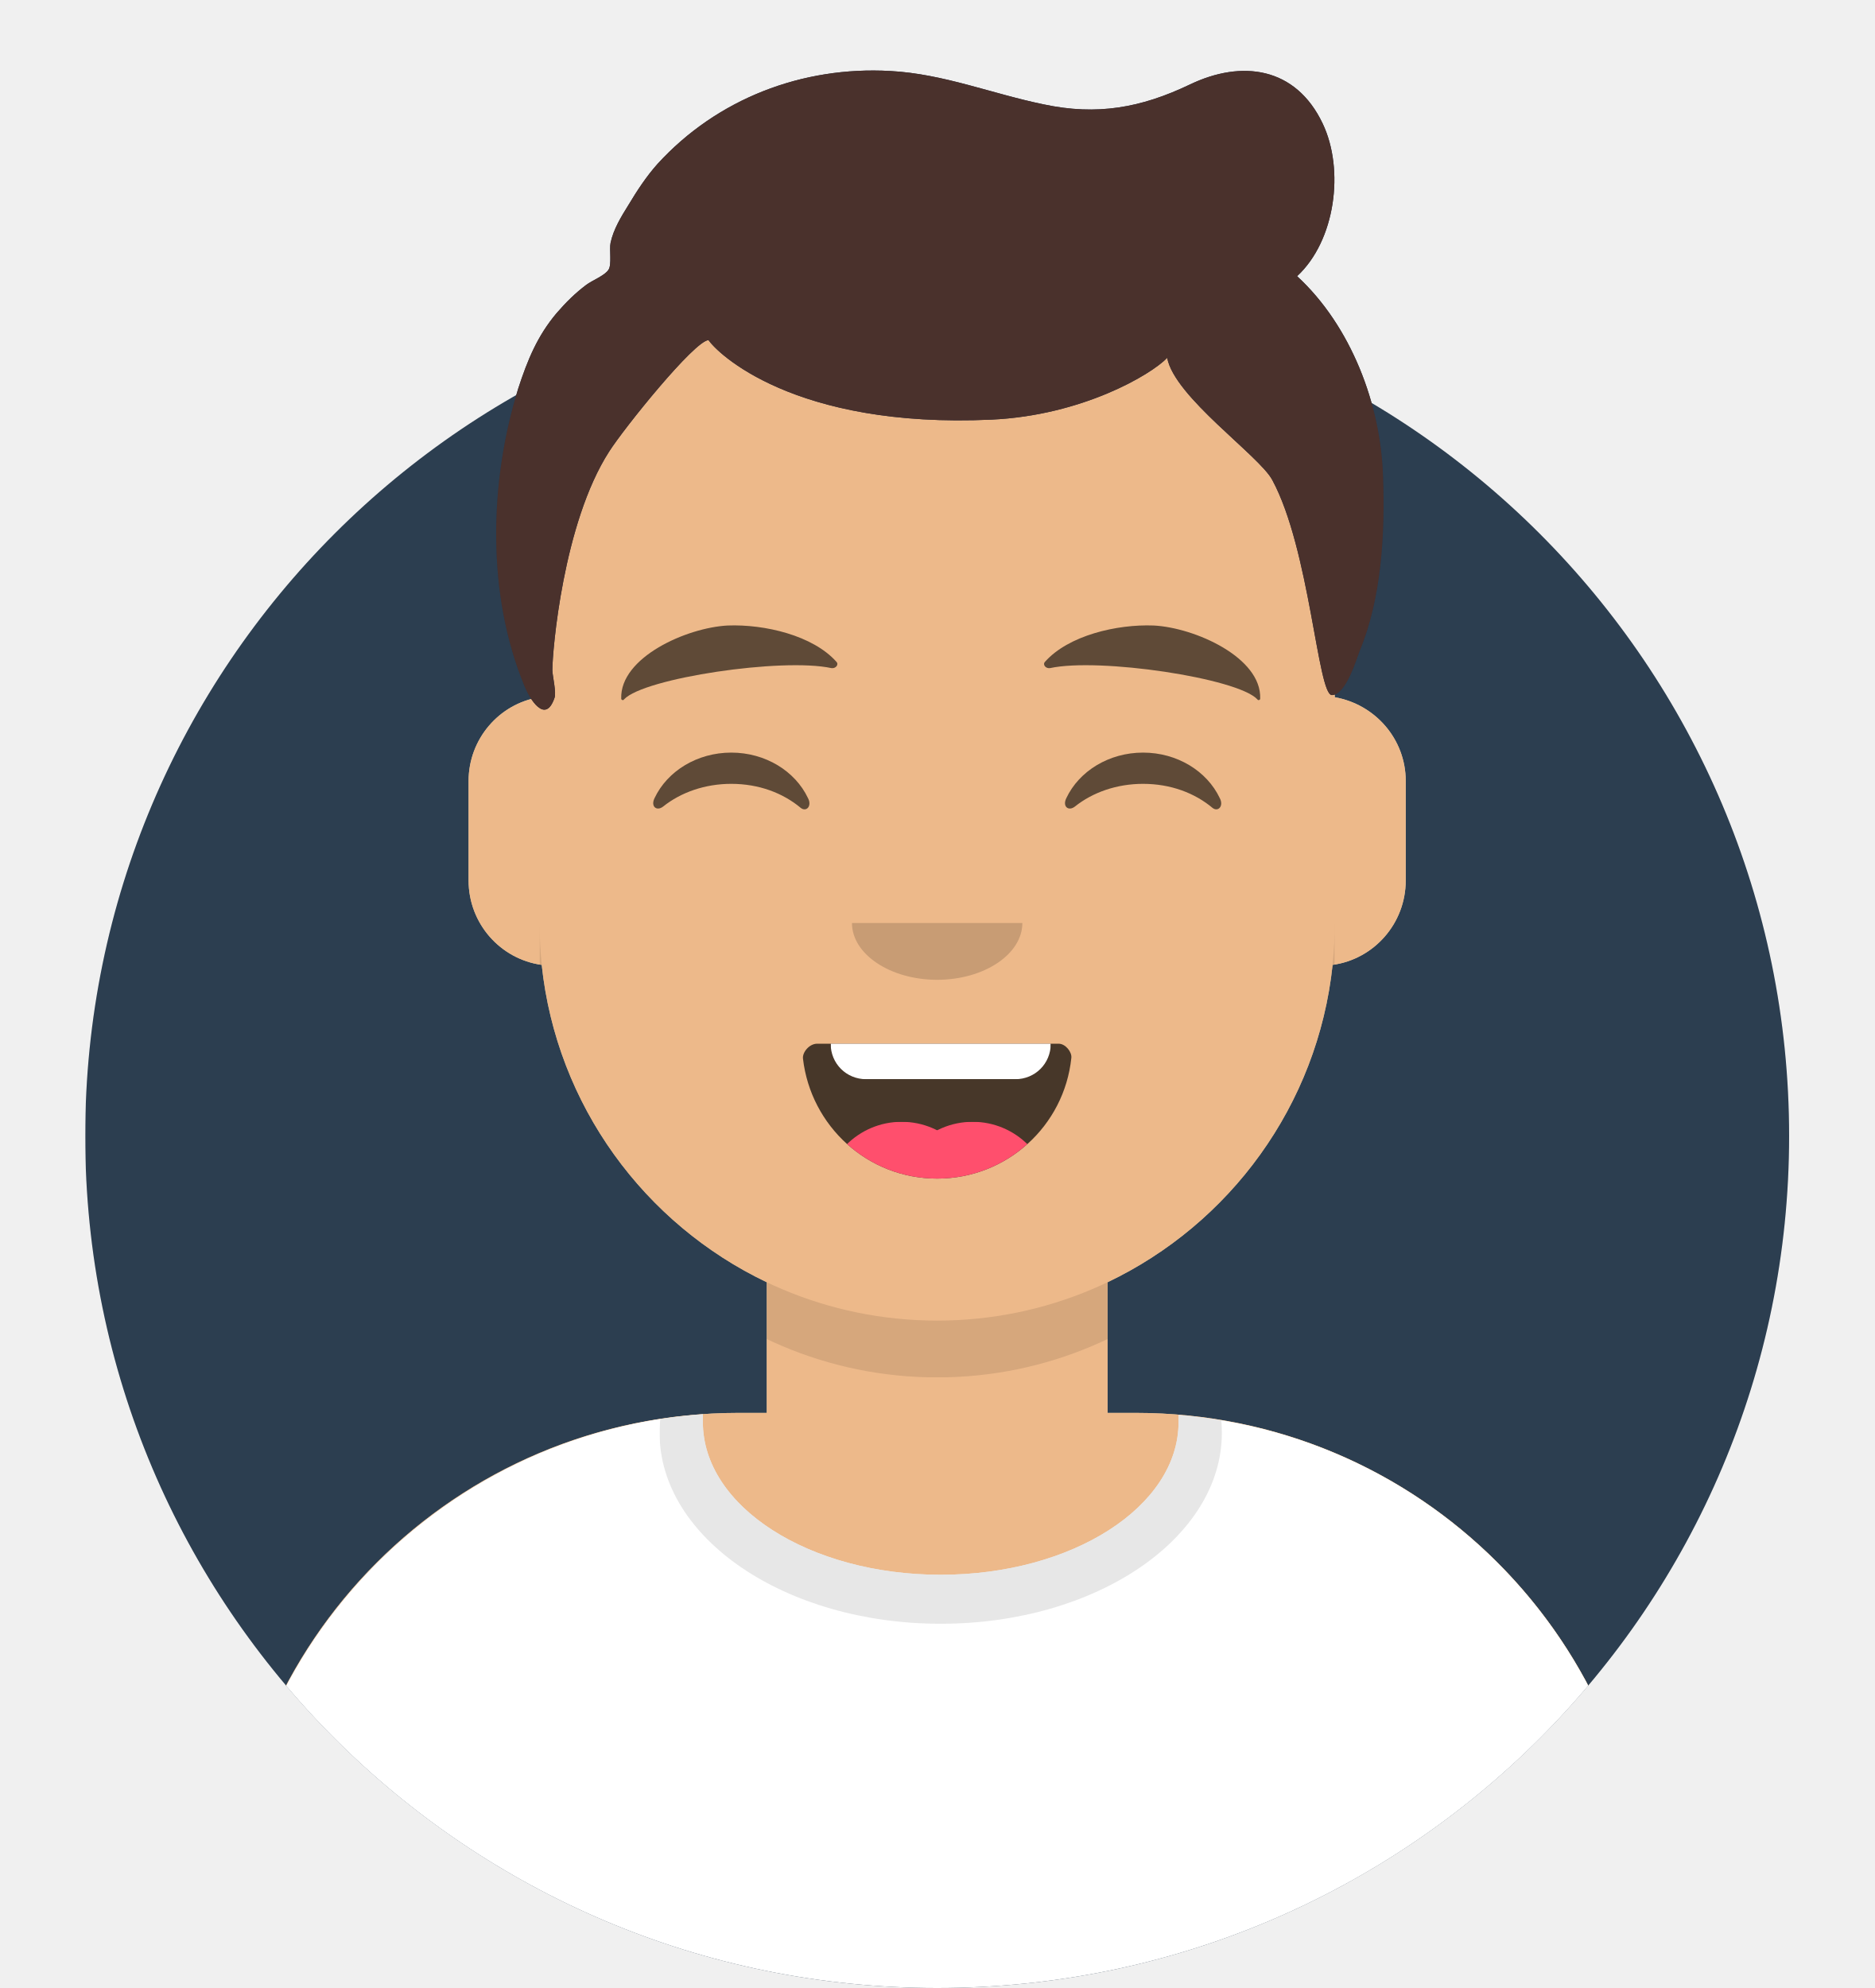
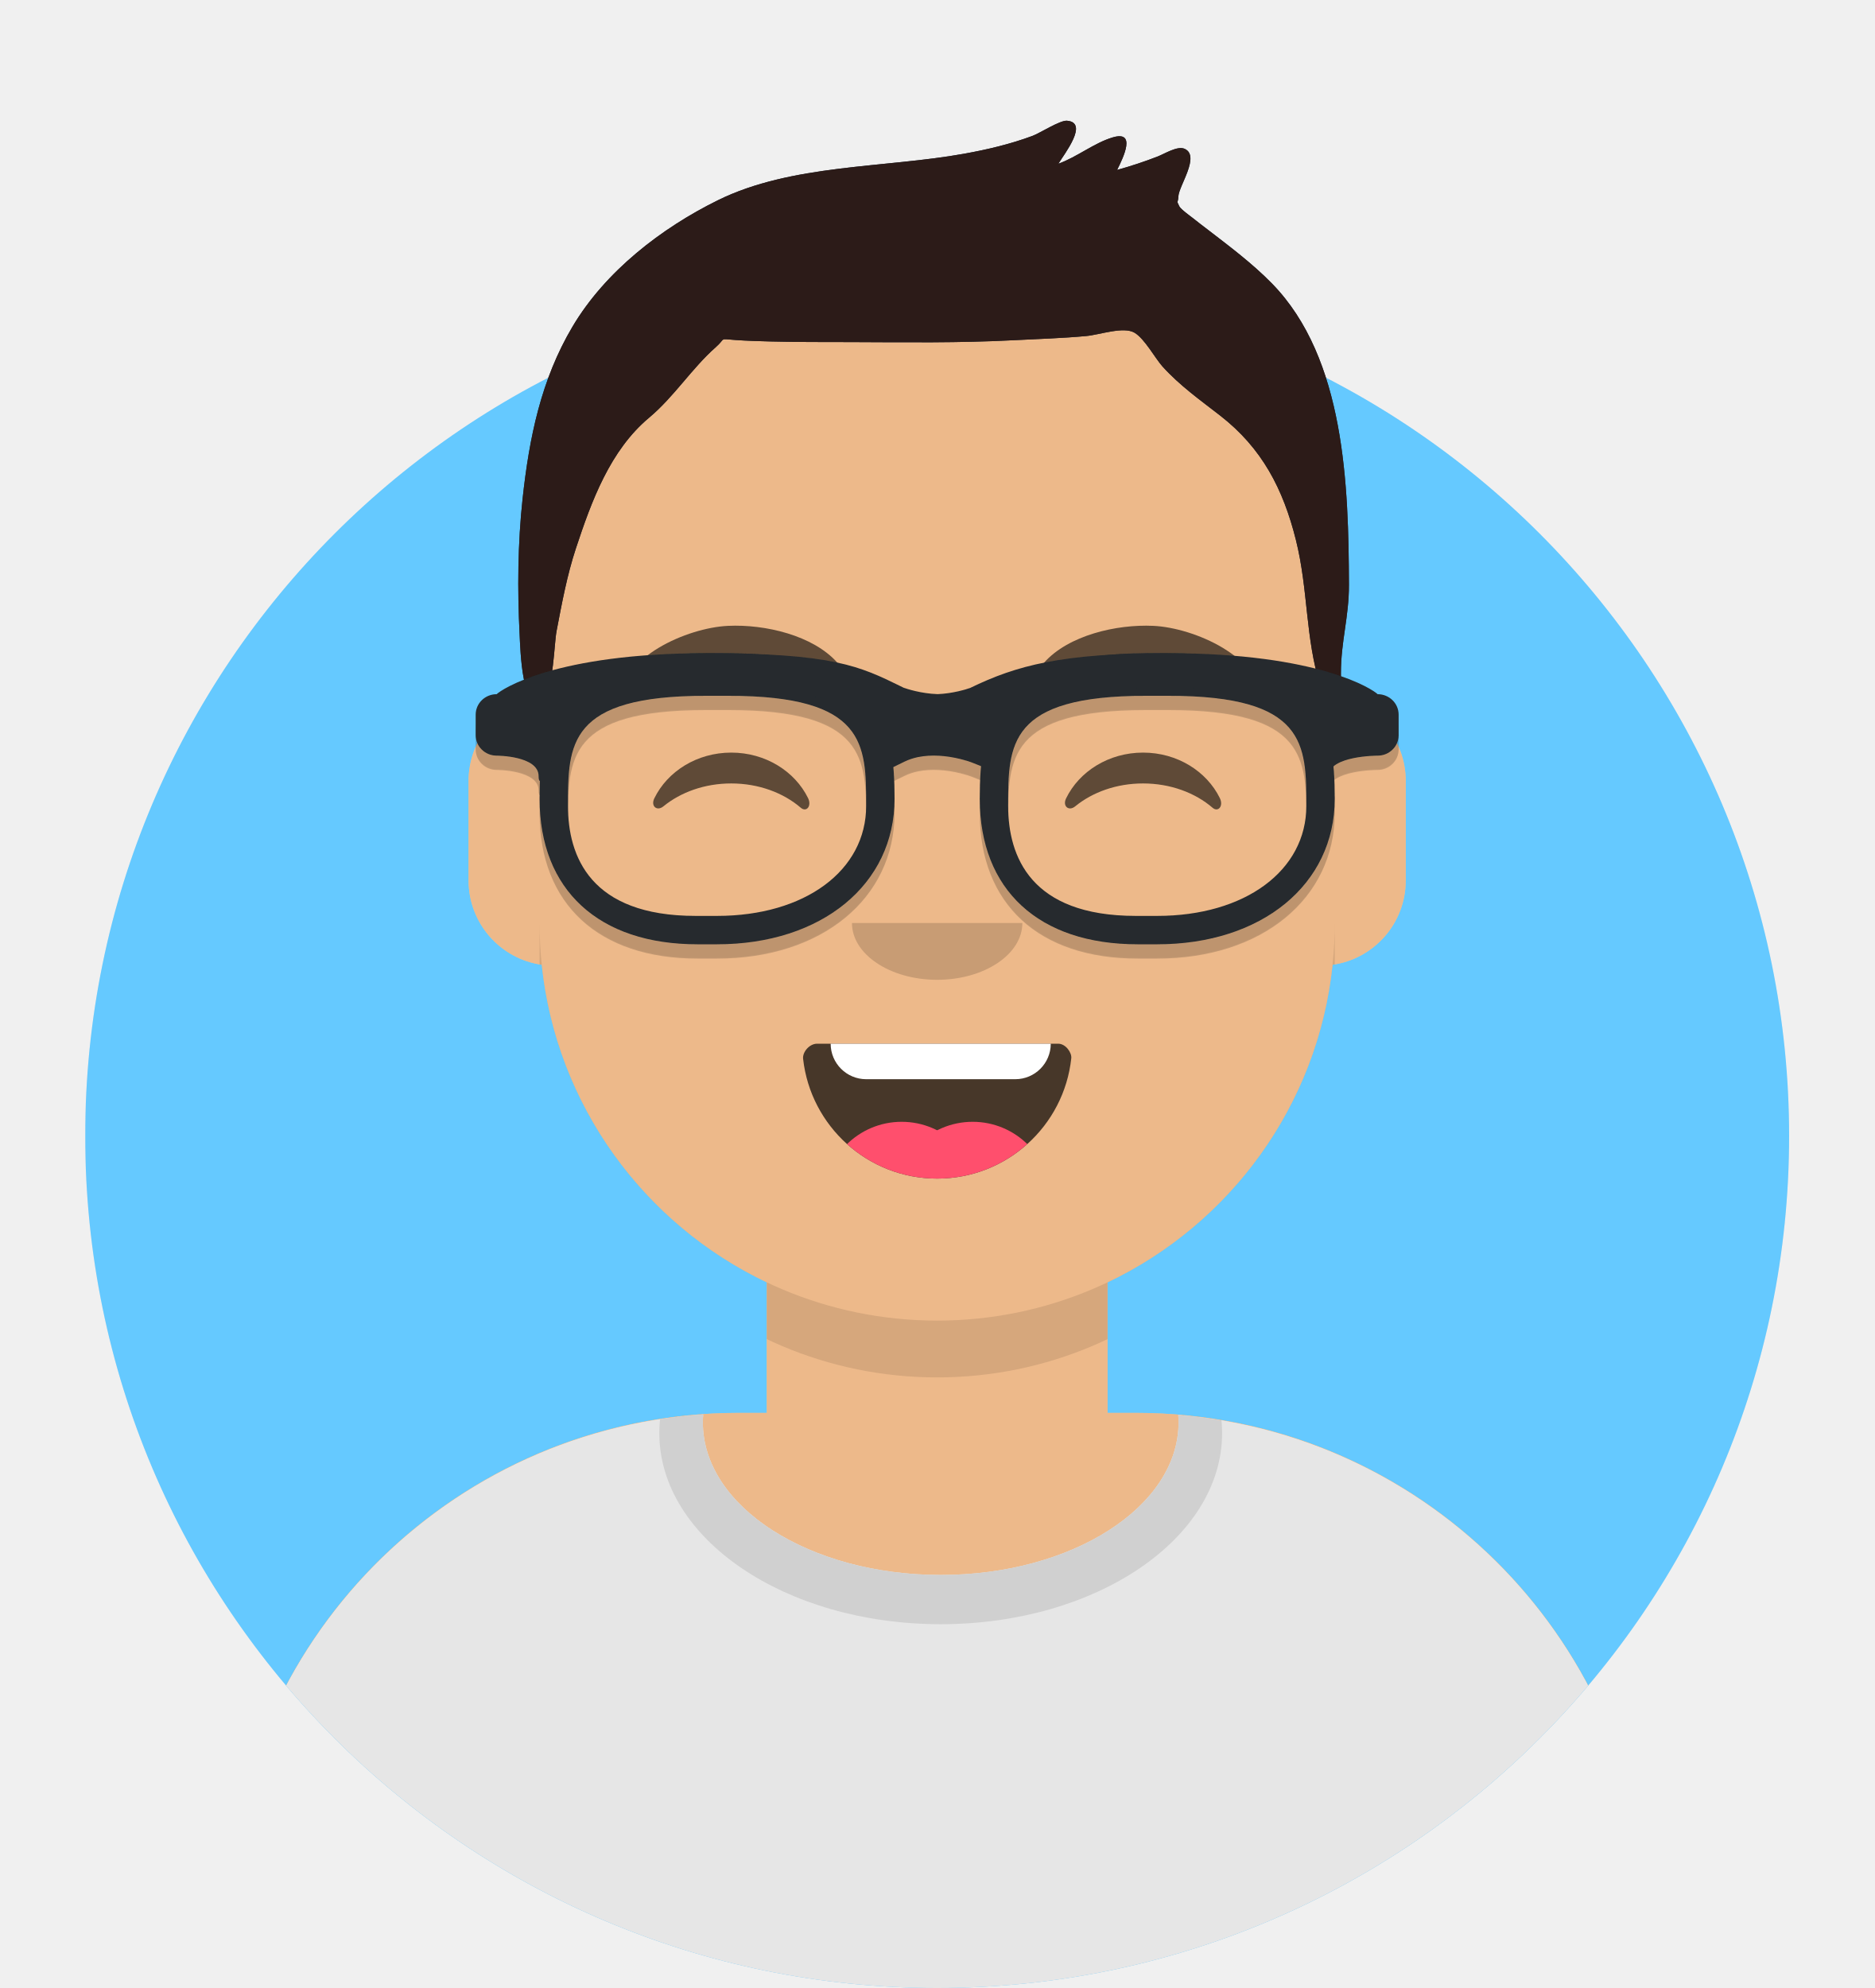
- <svg xmlns="http://www.w3.org/2000/svg" version="1.1" id="Layer_1" x="0px" y="0px" viewBox="0 0 264 280" style="enable-background:new 0 0 264 280;" xml:space="preserve">
-   <style type="text/css">
- 	.st0{fill-rule:evenodd;clip-rule:evenodd;fill:#E6E6E6;}
- 	.st1{filter:url(#Adobe_OpacityMaskFilter);}
- 	.st2{fill-rule:evenodd;clip-rule:evenodd;fill:#FFFFFF;}
- 	.st3{mask:url(#mask-2_1_);}
- 	.st4{fill-rule:evenodd;clip-rule:evenodd;fill:#2C3E50;}
- 	.st5{filter:url(#Adobe_OpacityMaskFilter_1_);}
- 	.st6{mask:url(#mask-4_1_);}
- 	.st7{fill-rule:evenodd;clip-rule:evenodd;fill:#D0C6AC;}
- 	.st8{filter:url(#Adobe_OpacityMaskFilter_2_);}
- 	.st9{mask:url(#mask-6_1_);}
- 	.st10{fill-rule:evenodd;clip-rule:evenodd;fill:#EDB98A;}
- 	.st11{filter:url(#Adobe_OpacityMaskFilter_3_);}
- 	.st12{mask:url(#mask-6_2_);fill-rule:evenodd;clip-rule:evenodd;fill-opacity:0.1;}
- 	.st13{filter:url(#Adobe_OpacityMaskFilter_4_);}
- 	.st14{mask:url(#react-mask-952_1_);}
- 	.st15{filter:url(#Adobe_OpacityMaskFilter_5_);}
- 	.st16{opacity:0.6;mask:url(#react-mask-952_2_);}
- 	.st17{fill-rule:evenodd;clip-rule:evenodd;fill-opacity:0.16;}
- 	.st18{fill-rule:evenodd;clip-rule:evenodd;fill-opacity:0.7;}
- 	.st19{filter:url(#Adobe_OpacityMaskFilter_6_);}
- 	.st20{mask:url(#react-mask-934_1_);fill-rule:evenodd;clip-rule:evenodd;fill:#FFFFFF;}
- 	.st21{filter:url(#Adobe_OpacityMaskFilter_7_);}
- 	.st22{mask:url(#react-mask-934_2_);}
- 	.st23{fill-rule:evenodd;clip-rule:evenodd;fill:#FF4F6D;}
- 	.st24{fill-rule:evenodd;clip-rule:evenodd;fill-opacity:0.6;}
- 	.st25{filter:url(#Adobe_OpacityMaskFilter_8_);}
- 	.st26{mask:url(#react-mask-925_1_);}
- 	.st27{fill-rule:evenodd;clip-rule:evenodd;fill:#28354B;}
- 	.st28{filter:url(#Adobe_OpacityMaskFilter_9_);}
- 	.st29{mask:url(#react-mask-924_1_);}
- 	.st30{fill-rule:evenodd;clip-rule:evenodd;fill:#4A312C;}
- </style>
-   <g>
-     <g transform="translate(-825, -1100)">
+ <svg xmlns="http://www.w3.org/2000/svg" xmlns:xlink="http://www.w3.org/1999/xlink" width="264px" height="280px" viewBox="0 0 264 280" version="1.1">
+   <defs>
+     <circle id="react-path-1" cx="120" cy="120" r="120" />
+     <path d="M12,160 C12,226.274 65.726,280 132,280 C198.274,280 252,226.274 252,160 L264,160 L264,-1.42108547e-14 L-3.19744231e-14,-1.42108547e-14 L-3.19744231e-14,160 L12,160 Z" id="react-path-2" />
+     <path d="M124,144.611 L124,163 L128,163 L128,163 C167.765,163 200,195.235 200,235 L200,244 L0,244 L0,235 C-4.86974701e-15,195.235 32.235,163 72,163 L72,163 L76,163 L76,144.611 C58.763,136.422 46.372,119.687 44.305,99.881 C38.48,99.058 34,94.052 34,88 L34,74 C34,68.054 38.325,63.118 44,62.166 L44,56 L44,56 C44,25.072 69.072,5.68137151e-15 100,0 L100,0 L100,0 C130.928,-5.68137151e-15 156,25.072 156,56 L156,62.166 C161.675,63.118 166,68.054 166,74 L166,88 C166,94.052 161.52,99.058 155.695,99.881 C153.628,119.687 141.237,136.422 124,144.611 Z" id="react-path-3" />
+   </defs>
+   <g id="Avataaar" stroke="none" stroke-width="1" fill="none" fill-rule="evenodd">
+     <g transform="translate(-825, -1100)" id="Avataaar/Circle">
      <g transform="translate(825, 1100)">
-         <g id="Circle" transform="translate(12, 40)">
-           <g id="Circle-Background">
-             <circle class="st0" cx="120" cy="120" r="120" />
-           </g>
-           <defs>
-             <filter id="Adobe_OpacityMaskFilter" filterUnits="userSpaceOnUse" x="0" y="0" width="240" height="240">
-               <feColorMatrix type="matrix" values="1 0 0 0 0  0 1 0 0 0  0 0 1 0 0  0 0 0 1 0" />
-             </filter>
-           </defs>
-           <mask maskUnits="userSpaceOnUse" x="0" y="0" width="240" height="240" id="mask-2_1_">
-             <g class="st1">
-               <circle id="path-1_1_" class="st2" cx="120" cy="120" r="120" />
-             </g>
+         <g id="Circle" stroke-width="1" fill-rule="evenodd" transform="translate(12, 40)">
+           <mask id="react-mask-4" fill="white">
+             <use xlink:href="#react-path-1" />
          </mask>
-           <g class="st3">
-             <rect class="st4" width="240" height="240" />
+           <use id="Circle-Background" fill="#E6E6E6" xlink:href="#react-path-1" />
+           <g id="Color/Palette/Blue-01" mask="url(#react-mask-4)" fill="#65C9FF">
+             <rect id="🖍Color" x="0" y="0" width="240" height="240" />
          </g>
        </g>
-         <g id="Mask">
- 			</g>
-         <defs>
-           <filter id="Adobe_OpacityMaskFilter_1_" filterUnits="userSpaceOnUse" x="-1" y="0" width="265" height="280">
-             <feColorMatrix type="matrix" values="1 0 0 0 0  0 1 0 0 0  0 0 1 0 0  0 0 0 1 0" />
-           </filter>
-         </defs>
-         <mask maskUnits="userSpaceOnUse" x="-1" y="0" width="265" height="280" id="mask-4_1_">
-           <g class="st5">
-             <path id="path-3_1_" class="st2" d="M12,160c0,66.3,53.7,120,120,120s120-53.7,120-120h12V0H0v160H12z" />
-           </g>
+         <mask id="react-mask-5" fill="white">
+           <use xlink:href="#react-path-2" />
        </mask>
-         <g id="Avataaar" class="st6">
+         <g id="Mask" />
+         <g id="Avataaar" stroke-width="1" fill-rule="evenodd" mask="url(#react-mask-5)">
          <g id="Body" transform="translate(32, 36)">
-             <g>
-               <path class="st7" d="M124,144.6V163h4l0,0c39.8,0,72,32.2,72,72v9H0v-9c0-39.8,32.2-72,72-72l0,0h4v-18.4        c-17.2-8.2-29.6-24.9-31.7-44.7C38.5,99.1,34,94.1,34,88V74c0-5.9,4.3-10.9,10-11.8V56l0,0c0-30.9,25.1-56,56-56l0,0l0,0        c30.9,0,56,25.1,56,56v6.2c5.7,1,10,5.9,10,11.8v14c0,6.1-4.5,11.1-10.3,11.9C153.6,119.7,141.2,136.4,124,144.6z" />
-             </g>
-             <defs>
-               <filter id="Adobe_OpacityMaskFilter_2_" filterUnits="userSpaceOnUse" x="-32" y="0" width="264" height="244">
-                 <feColorMatrix type="matrix" values="1 0 0 0 0  0 1 0 0 0  0 0 1 0 0  0 0 0 1 0" />
-               </filter>
-             </defs>
-             <mask maskUnits="userSpaceOnUse" x="-32" y="0" width="264" height="244" id="mask-6_1_">
-               <g class="st8">
-                 <path id="path-5_1_" class="st2" d="M124,144.6V163h4l0,0c39.8,0,72,32.2,72,72v9H0v-9c0-39.8,32.2-72,72-72l0,0h4v-18.4         c-17.2-8.2-29.6-24.9-31.7-44.7C38.5,99.1,34,94.1,34,88V74c0-5.9,4.3-10.9,10-11.8V56l0,0c0-30.9,25.1-56,56-56l0,0l0,0         c30.9,0,56,25.1,56,56v6.2c5.7,1,10,5.9,10,11.8v14c0,6.1-4.5,11.1-10.3,11.9C153.6,119.7,141.2,136.4,124,144.6z" />
-               </g>
+             <mask id="react-mask-6" fill="white">
+               <use xlink:href="#react-path-3" />
            </mask>
-             <g class="st9">
-               <g id="Color" transform="translate(-32, 0)">
-                 <rect class="st10" width="264" height="244" />
+             <use fill="#D0C6AC" xlink:href="#react-path-3" />
+             <g id="Skin/👶🏽-03-Brown" mask="url(#react-mask-6)" fill="#EDB98A">
+               <g transform="translate(0, 0)" id="Color">
+                 <rect x="0" y="0" width="264" height="280" />
              </g>
            </g>
+             <path d="M156,79 L156,102 C156,132.928 130.928,158 100,158 C69.072,158 44,132.928 44,102 L44,79 L44,94 C44,124.928 69.072,150 100,150 C130.928,150 156,124.928 156,94 L156,79 Z" id="Neck-Shadow" fill-opacity="0.1" fill="#000000" mask="url(#react-mask-6)" />
+           </g>
+           <g id="Clothing/Shirt-Crew-Neck" transform="translate(0, 170)">
            <defs>
-               <filter id="Adobe_OpacityMaskFilter_3_" filterUnits="userSpaceOnUse" x="44" y="79" width="112" height="79">
-                 <feColorMatrix type="matrix" values="1 0 0 0 0  0 1 0 0 0  0 0 1 0 0  0 0 0 1 0" />
-               </filter>
+               <path d="M165.96,29.295 C202.936,32.325 232,63.294 232,101.052 L232,110 L32,110 L32,101.052 C32,62.953 61.592,31.765 99.045,29.22 C99.015,29.593 99,29.969 99,30.348 C99,42.211 113.998,51.828 132.5,51.828 C151.002,51.828 166,42.211 166,30.348 C166,29.995 165.987,29.644 165.96,29.295 Z" id="react-path-317" />
            </defs>
-             <mask maskUnits="userSpaceOnUse" x="44" y="79" width="112" height="79" id="mask-6_2_">
-               <g class="st11">
-                 <path id="path-5_2_" class="st2" d="M124,144.6V163h4l0,0c39.8,0,72,32.2,72,72v9H0v-9c0-39.8,32.2-72,72-72l0,0h4v-18.4         c-17.2-8.2-29.6-24.9-31.7-44.7C38.5,99.1,34,94.1,34,88V74c0-5.9,4.3-10.9,10-11.8V56l0,0c0-30.9,25.1-56,56-56l0,0l0,0         c30.9,0,56,25.1,56,56v6.2c5.7,1,10,5.9,10,11.8v14c0,6.1-4.5,11.1-10.3,11.9C153.6,119.7,141.2,136.4,124,144.6z" />
-               </g>
+             <mask id="react-mask-318" fill="white">
+               <use xlink:href="#react-path-317" />
            </mask>
-             <path id="Neck-Shadow" class="st12" d="M156,79v23c0,30.9-25.1,56-56,56s-56-25.1-56-56V79v15c0,30.9,25.1,56,56,56       s56-25.1,56-56V79z" />
-           </g>
-           <g transform="translate(0, 170)">
-             <g id="Clothes">
-               <path class="st0" d="M166,29.3c37,3,66,34,66,71.8v8.9H32v-8.9C32,63,61.6,31.8,99,29.2c0,0.4,0,0.7,0,1.1        c0,11.9,15,21.5,33.5,21.5S166,42.2,166,30.3C166,30,166,29.6,166,29.3z" />
+             <use id="Clothes" fill="#E6E6E6" fill-rule="evenodd" xlink:href="#react-path-317" />
+             <g id="Color/Palette/Gray-01" mask="url(#react-mask-318)" fill-rule="evenodd" fill="#E6E6E6">
+               <rect id="🖍Color" x="0" y="0" width="264" height="110" />
            </g>
-             <defs>
-               <filter id="Adobe_OpacityMaskFilter_4_" filterUnits="userSpaceOnUse" x="0" y="0" width="264" height="110">
-                 <feColorMatrix type="matrix" values="1 0 0 0 0  0 1 0 0 0  0 0 1 0 0  0 0 0 1 0" />
-               </filter>
-             </defs>
-             <mask maskUnits="userSpaceOnUse" x="0" y="0" width="264" height="110" id="react-mask-952_1_">
-               <g class="st13">
-                 <path id="react-path-951_1_" class="st2" d="M166,29.3c37,3,66,34,66,71.8v8.9H32v-8.9C32,63,61.6,31.8,99,29.2         c0,0.4,0,0.7,0,1.1c0,11.9,15,21.5,33.5,21.5S166,42.2,166,30.3C166,30,166,29.6,166,29.3z" />
-               </g>
-             </mask>
-             <g class="st14">
-               <rect class="st2" width="264" height="110" />
-             </g>
-             <defs>
-               <filter id="Adobe_OpacityMaskFilter_5_" filterUnits="userSpaceOnUse" x="92.9" y="4.9" width="79.3" height="53.8">
-                 <feColorMatrix type="matrix" values="1 0 0 0 0  0 1 0 0 0  0 0 1 0 0  0 0 0 1 0" />
-               </filter>
-             </defs>
-             <mask maskUnits="userSpaceOnUse" x="92.9" y="4.9" width="79.3" height="53.8" id="react-mask-952_2_">
-               <g class="st15">
-                 <path id="react-path-951_2_" class="st2" d="M166,29.3c37,3,66,34,66,71.8v8.9H32v-8.9C32,63,61.6,31.8,99,29.2         c0,0.4,0,0.7,0,1.1c0,11.9,15,21.5,33.5,21.5S166,42.2,166,30.3C166,30,166,29.6,166,29.3z" />
-               </g>
-             </mask>
-             <g id="Shadowy" class="st16">
-               <g transform="translate(92, 4)">
-                 <ellipse class="st17" cx="40.5" cy="27.8" rx="39.6" ry="26.9" />
+             <g id="Shadowy" opacity="0.6" stroke-width="1" fill-rule="evenodd" mask="url(#react-mask-318)" fill-opacity="0.16" fill="#000000">
+               <g transform="translate(92, 4)" id="Hola-👋🏼">
+                 <ellipse cx="40.5" cy="27.848" rx="39.635" ry="26.914" />
              </g>
            </g>
          </g>
-           <g id="Face" transform="translate(76, 82)">
-             <g transform="translate(2, 52)">
-               <g id="Mouth">
-                 <path class="st18" d="M35.1,15.1C36.2,24.6,44.2,32,54,32c9.8,0,17.9-7.4,18.9-17c0.1-0.8-0.8-2-1.8-2c-14.9,0-26.3,0-34,0         C36,13,35,14.2,35.1,15.1z" />
-               </g>
+           <g id="Face" transform="translate(76, 82)" fill="#000000">
+             <g id="Mouth/Smile" transform="translate(2, 52)">
              <defs>
-                 <filter id="Adobe_OpacityMaskFilter_6_" filterUnits="userSpaceOnUse" x="39" y="2" width="31" height="16">
-                   <feColorMatrix type="matrix" values="1 0 0 0 0  0 1 0 0 0  0 0 1 0 0  0 0 0 1 0" />
-                 </filter>
+                 <path d="M35.118,15.128 C36.176,24.62 44.226,32 54,32 C63.804,32 71.874,24.574 72.892,15.04 C72.974,14.273 72.117,13 71.043,13 C56.149,13 44.738,13 37.087,13 C36.007,13 35.012,14.178 35.118,15.128 Z" id="react-path-329" />
              </defs>
-               <mask maskUnits="userSpaceOnUse" x="39" y="2" width="31" height="16" id="react-mask-934_1_">
-                 <g class="st19">
-                   <path id="react-path-933_1_" class="st2" d="M35.1,15.1C36.2,24.6,44.2,32,54,32c9.8,0,17.9-7.4,18.9-17          c0.1-0.8-0.8-2-1.8-2c-14.9,0-26.3,0-34,0C36,13,35,14.2,35.1,15.1z" />
-                 </g>
+               <mask id="react-mask-330" fill="white">
+                 <use xlink:href="#react-path-329" />
              </mask>
-               <path id="Teeth" class="st20" d="M44,2h21c2.8,0,5,2.2,5,5v6c0,2.8-2.2,5-5,5H44c-2.8,0-5-2.2-5-5V7C39,4.2,41.2,2,44,2z" />
-               <defs>
-                 <filter id="Adobe_OpacityMaskFilter_7_" filterUnits="userSpaceOnUse" x="38" y="24" width="32" height="22">
-                   <feColorMatrix type="matrix" values="1 0 0 0 0  0 1 0 0 0  0 0 1 0 0  0 0 0 1 0" />
-                 </filter>
-               </defs>
-               <mask maskUnits="userSpaceOnUse" x="38" y="24" width="32" height="22" id="react-mask-934_2_">
-                 <g class="st21">
-                   <path id="react-path-933_2_" class="st2" d="M35.1,15.1C36.2,24.6,44.2,32,54,32c9.8,0,17.9-7.4,18.9-17          c0.1-0.8-0.8-2-1.8-2c-14.9,0-26.3,0-34,0C36,13,35,14.2,35.1,15.1z" />
-                 </g>
-               </mask>
-               <g id="Tongue" class="st22">
+               <use id="Mouth" fill-opacity="0.7" fill="#000000" fill-rule="evenodd" xlink:href="#react-path-329" />
+               <rect id="Teeth" fill="#FFFFFF" fill-rule="evenodd" mask="url(#react-mask-330)" x="39" y="2" width="31" height="16" rx="5" />
+               <g id="Tongue" stroke-width="1" fill-rule="evenodd" mask="url(#react-mask-330)" fill="#FF4F6D">
                <g transform="translate(38, 24)">
-                   <circle class="st23" cx="11" cy="11" r="11" />
-                   <circle class="st23" cx="21" cy="11" r="11" />
+                   <circle cx="11" cy="11" r="11" />
+                   <circle cx="21" cy="11" r="11" />
                </g>
              </g>
            </g>
-             <g transform="translate(28, 40)">
-               <path id="Nose" class="st17" d="M16,8c0,4.4,5.4,8,12,8l0,0c6.6,0,12-3.6,12-8" />
+             <g id="Nose/Default" transform="translate(28, 40)" fill-opacity="0.16">
+               <path d="M16,8 C16,12.418 21.373,16 28,16 L28,16 C34.627,16 40,12.418 40,8" id="Nose" />
            </g>
-             <g transform="translate(0, 8)">
-               <path id="Squint" class="st24" d="M16.2,22.4C18,18.6,22.2,16,27,16c4.8,0,9,2.6,10.8,6.4c0.6,1.1-0.2,2-1,1.4        c-2.5-2.1-5.9-3.4-9.8-3.4c-3.7,0-7.1,1.2-9.6,3.2C16.5,24.3,15.6,23.6,16.2,22.4z" />
-               <path class="st24" d="M74.2,22.4C76,18.6,80.2,16,85,16c4.8,0,9,2.6,10.8,6.4c0.6,1.1-0.2,2-1,1.4c-2.5-2.1-5.9-3.4-9.8-3.4        c-3.7,0-7.1,1.2-9.6,3.2C74.5,24.3,73.6,23.6,74.2,22.4z" />
+             <g id="Eyes/Happy-😁" transform="translate(0, 8)" fill-opacity="0.6">
+               <path d="M16.16,22.447 C18.007,18.649 22.164,16 26.998,16 C31.814,16 35.959,18.63 37.815,22.407 C38.367,23.529 37.582,24.447 36.791,23.767 C34.34,21.66 30.859,20.344 26.998,20.344 C23.257,20.344 19.874,21.579 17.438,23.572 C16.547,24.3 15.62,23.558 16.16,22.447 Z" id="Squint" />
+               <path d="M74.16,22.447 C76.007,18.649 80.164,16 84.998,16 C89.814,16 93.959,18.63 95.815,22.407 C96.367,23.529 95.582,24.447 94.791,23.767 C92.34,21.66 88.859,20.344 84.998,20.344 C81.257,20.344 77.874,21.579 75.438,23.572 C74.547,24.3 73.62,23.558 74.16,22.447 Z" id="Squint" />
            </g>
-             <g>
-               <path id="Eyebrow" class="st24" d="M26.5,6.1c-5.8,0.3-15.2,4.5-15,10.3c0,0.2,0.3,0.3,0.4,0.1c2.8-3,22.3-5.9,29.2-4.4        c0.6,0.1,1.1-0.5,0.7-0.9C38.5,7.5,31.7,5.9,26.5,6.1" />
-               <path class="st24" d="M86.5,6.1c5.8,0.3,15.2,4.5,15,10.3c0,0.2-0.3,0.3-0.4,0.1c-2.8-3-22.3-5.9-29.2-4.4        c-0.6,0.1-1.1-0.5-0.7-0.9C74.5,7.5,81.3,5.9,86.5,6.1" />
+             <g id="Eyebrow/Natural/Default-Natural" fill-opacity="0.6">
+               <path d="M26.039,6.21 C20.278,6.983 11.293,12.005 12.044,17.818 C12.069,18.008 12.357,18.067 12.481,17.908 C14.967,14.72 34.193,10.037 41.194,11.015 C41.835,11.104 42.258,10.443 41.821,10.03 C38.077,6.495 31.2,5.512 26.039,6.21" id="Eyebrow" transform="translate(27, 12) rotate(5) translate(-27, -12) " />
+               <path d="M85.039,6.21 C79.278,6.983 70.293,12.005 71.044,17.818 C71.069,18.008 71.357,18.067 71.481,17.908 C73.967,14.72 93.193,10.037 100.194,11.015 C100.835,11.104 101.258,10.443 100.821,10.03 C97.077,6.495 90.2,5.512 85.039,6.21" id="Eyebrow" transform="translate(86, 12) scale(-1, 1) rotate(5) translate(-86, -12) " />
            </g>
          </g>
-           <g id="Top">
+           <g id="Top" stroke-width="1" fill-rule="evenodd">
            <defs>
-               <filter id="Adobe_OpacityMaskFilter_8_" filterUnits="userSpaceOnUse" x="-1" y="0" width="264" height="280">
-                 <feColorMatrix type="matrix" values="1 0 0 0 0  0 1 0 0 0  0 0 1 0 0  0 0 0 1 0" />
+               <rect id="react-path-481" x="0" y="0" width="264" height="280" />
+               <path d="M180.15,39.92 C177.39,37.1 174.186,34.707 171.069,32.307 C170.382,31.777 169.683,31.261 169.011,30.712 C168.858,30.587 167.292,29.466 167.105,29.053 C166.654,28.06 166.915,28.833 166.977,27.649 C167.056,26.151 170.111,21.919 167.831,20.949 C166.828,20.522 165.04,21.658 164.078,22.033 C162.196,22.767 160.292,23.393 158.347,23.933 C159.279,22.076 161.055,18.359 157.716,19.354 C155.114,20.129 152.69,22.122 150.076,23.059 C150.941,21.642 154.4,17.248 151.274,17.002 C150.302,16.926 147.471,18.75 146.424,19.14 C143.287,20.305 140.083,21.059 136.79,21.653 C125.592,23.671 112.497,23.095 102.137,28.193 C94.149,32.124 86.263,38.222 81.648,45.988 C77.201,53.473 75.538,61.664 74.607,70.241 C73.924,76.536 73.868,83.043 74.188,89.36 C74.292,91.43 74.525,100.971 77.532,98.081 C79.03,96.642 79.019,90.828 79.396,88.86 C80.147,84.945 80.87,81.013 82.122,77.223 C84.328,70.544 86.931,63.43 92.427,58.83 C95.954,55.878 98.431,51.889 101.806,48.911 C103.322,47.574 102.165,47.713 104.603,47.889 C106.241,48.006 107.885,48.051 109.526,48.094 C113.322,48.193 117.124,48.168 120.921,48.181 C128.568,48.209 136.179,48.317 143.819,47.916 C147.214,47.739 150.618,47.642 154.004,47.328 C155.895,47.153 159.251,45.941 160.808,46.867 C162.233,47.714 163.713,50.482 164.736,51.615 C167.154,54.294 170.036,56.339 172.862,58.535 C178.757,63.115 181.732,68.867 183.523,76.023 C185.306,83.153 184.806,89.768 187.013,96.785 C187.402,98.018 188.429,100.145 189.695,98.239 C189.93,97.885 189.87,95.939 189.87,94.819 C189.87,90.3 191.014,86.908 191,82.359 C190.944,68.527 190.496,50.491 180.15,39.92 Z" id="react-path-480" />
+               <filter x="-0.8%" y="-2.0%" width="101.5%" height="108.0%" filterUnits="objectBoundingBox" id="react-filter-477">
+                 <feOffset dx="0" dy="2" in="SourceAlpha" result="shadowOffsetOuter1" />
+                 <feColorMatrix values="0 0 0 0 0   0 0 0 0 0   0 0 0 0 0  0 0 0 0.16 0" type="matrix" in="shadowOffsetOuter1" result="shadowMatrixOuter1" />
+                 <feMerge>
+                   <feMergeNode in="shadowMatrixOuter1" />
+                   <feMergeNode in="SourceGraphic" />
+                 </feMerge>
              </filter>
            </defs>
-             <mask maskUnits="userSpaceOnUse" x="-1" y="0" width="264" height="280" id="react-mask-925_1_">
-               <g class="st25">
-                 <rect id="react-path-927_1_" class="st2" width="264" height="280" />
-               </g>
+             <mask id="react-mask-479" fill="white">
+               <use xlink:href="#react-path-481" />
            </mask>
-             <g class="st26">
+             <g id="Mask" />
+             <g id="Top/Short-Hair/Short-Flat" mask="url(#react-mask-479)">
              <g transform="translate(-1, 0)">
-                 <g id="Short-Hair">
-                   <path class="st27" d="M183.7,38.9c5.4-5,6.7-15,3.6-21.5c-3.8-8-11.4-9-18.7-5.5c-6.9,3.3-13.1,4.4-20.6,2.8          c-7.3-1.5-14.1-4.3-21.6-4.7C114,9.3,102,13.9,93.6,23.1c-1.6,1.8-2.9,3.8-4.1,5.8c-1,1.6-2.1,3.4-2.5,5.3          c-0.2,0.9,0.2,3.1-0.3,3.8c-0.5,0.8-2.3,1.5-3.1,2.1c-1.6,1.2-2.9,2.5-4.2,4c-2.7,3.2-4.1,6.6-5.4,10.6          c-4.1,13.2-4.5,29,0.9,42c0.7,1.7,2.9,5.4,4.2,1.6c0.3-0.7-0.3-3.2-0.3-3.9c0-2.7,1.5-20.7,8-30.8c2.1-3.3,12-15.6,14-15.7          c1.1,1.7,11.9,12.5,39.9,11.2c12.7-0.6,22.4-6.3,24.7-8.7c1,5.5,13,13.8,14.8,17.2c5.3,9.8,6.4,30.3,8.4,30.3          s3.5-5.2,3.9-6.2c3.1-7.4,3.6-16.6,3.3-24.6C195.5,57,191.3,45.9,183.7,38.9z" />
+                 <mask id="react-mask-478" fill="white">
+                   <use xlink:href="#react-path-480" />
+                 </mask>
+                 <use id="Short-Hair" stroke="none" fill="#1F3140" fill-rule="evenodd" xlink:href="#react-path-480" />
+                 <g id="Skin/👶🏽-03-Brown" mask="url(#react-mask-478)" fill="#2C1B18">
+                   <g transform="translate(0, 0) " id="Color">
+                     <rect x="0" y="0" width="264" height="280" />
+                   </g>
                </g>
-                 <defs>
-                   <filter id="Adobe_OpacityMaskFilter_9_" filterUnits="userSpaceOnUse" x="0" y="0" width="264" height="280">
-                     <feColorMatrix type="matrix" values="1 0 0 0 0  0 1 0 0 0  0 0 1 0 0  0 0 0 1 0" />
-                   </filter>
-                 </defs>
-                 <mask maskUnits="userSpaceOnUse" x="0" y="0" width="264" height="280" id="react-mask-924_1_">
-                   <g class="st28">
-                     <path id="react-path-926_1_" class="st2" d="M183.7,38.9c5.4-5,6.7-15,3.6-21.5c-3.8-8-11.4-9-18.7-5.5           c-6.9,3.3-13.1,4.4-20.6,2.8c-7.3-1.5-14.1-4.3-21.6-4.7C114,9.3,102,13.9,93.6,23.1c-1.6,1.8-2.9,3.8-4.1,5.8           c-1,1.6-2.1,3.4-2.5,5.3c-0.2,0.9,0.2,3.1-0.3,3.8c-0.5,0.8-2.3,1.5-3.1,2.1c-1.6,1.2-2.9,2.5-4.2,4           c-2.7,3.2-4.1,6.6-5.4,10.6c-4.1,13.2-4.5,29,0.9,42c0.7,1.7,2.9,5.4,4.2,1.6c0.3-0.7-0.3-3.2-0.3-3.9           c0-2.7,1.5-20.7,8-30.8c2.1-3.3,12-15.6,14-15.7c1.1,1.7,11.9,12.5,39.9,11.2c12.7-0.6,22.4-6.3,24.7-8.7           c1,5.5,13,13.8,14.8,17.2c5.3,9.8,6.4,30.3,8.4,30.3s3.5-5.2,3.9-6.2c3.1-7.4,3.6-16.6,3.3-24.6           C195.5,57,191.3,45.9,183.7,38.9z" />
-                   </g>
-                 </mask>
-                 <g class="st29">
-                   <g transform="translate(0, 0) ">
-                     <rect class="st30" width="264" height="280" />
+                 <g id="Top/_Resources/Prescription-02" fill="none" transform="translate(62, 85)" stroke-width="1">
+                   <defs>
+                     <filter x="-0.8%" y="-2.4%" width="101.5%" height="109.8%" filterUnits="objectBoundingBox" id="react-filter-482">
+                       <feOffset dx="0" dy="2" in="SourceAlpha" result="shadowOffsetOuter1" />
+                       <feColorMatrix values="0 0 0 0 0   0 0 0 0 0   0 0 0 0 0  0 0 0 0.2 0" type="matrix" in="shadowOffsetOuter1" result="shadowMatrixOuter1" />
+                       <feMerge>
+                         <feMergeNode in="shadowMatrixOuter1" />
+                         <feMergeNode in="SourceGraphic" />
+                       </feMerge>
+                     </filter>
+                   </defs>
+                   <g id="Wayfarers" filter="url(#react-filter-482)" transform="translate(6, 7)" fill="#252C2F">
+                     <path d="M34,41 L31.242,41 C17.315,41 9,33.336 9,20.5 C9,10.127 10.817,0 32.53,0 L35.47,0 C57.183,0 59,10.127 59,20.5 C59,32.569 48.721,41 34,41 Z M32.385,6 C13,6 13,12.841 13,21.502 C13,28.572 16.116,37 30.971,37 L34,37 C46.365,37 55,30.627 55,21.502 C55,12.841 55,6 35.615,6 L32.385,6 Z" id="Left" fill-rule="nonzero" />
+                     <path d="M96,41 L93.242,41 C79.315,41 71,33.336 71,20.5 C71,10.127 72.817,0 94.53,0 L97.47,0 C119.183,0 121,10.127 121,20.5 C121,32.569 110.721,41 96,41 Z M94.385,6 C75,6 75,12.841 75,21.502 C75,28.572 78.119,37 92.971,37 L96,37 C108.365,37 117,30.627 117,21.502 C117,12.841 117,6 97.615,6 L94.385,6 Z" id="Right" fill-rule="nonzero" />
+                     <path d="M2.955,5.772 C3.646,5.096 11.21,0 32.5,0 C50.351,0 54.13,1.853 59.85,4.652 L60.269,4.859 C60.667,4.999 62.7,5.69 65.079,5.766 C67.246,5.673 69.1,5.085 69.642,4.897 C76.17,1.722 82.561,0 97.5,0 C118.79,0 126.354,5.096 127.045,5.772 C128.679,5.772 130,7.062 130,8.657 L130,11.543 C130,13.139 128.679,14.429 127.045,14.429 C127.045,14.429 120.144,14.429 120.144,17.315 C120.144,20.2 118.182,13.139 118.182,11.543 L118.182,8.732 C114.579,7.353 108.128,4.786 97.5,4.786 C85.658,4.786 79.761,6.886 74.702,8.971 L74.759,9.108 L74.756,11.094 L72.539,16.444 L69.8,15.361 C69.556,15.264 69.028,15.09 68.296,14.91 C66.256,14.407 64.159,14.254 62.304,14.634 C61.624,14.774 60.992,14.984 60.413,15.267 L57.77,16.558 L55.127,11.396 L55.244,9.102 L55.325,8.907 C50.962,6.874 46.939,4.786 32.5,4.786 C21.872,4.786 15.422,7.352 11.818,8.731 L11.818,11.543 C11.818,13.139 8.864,20.2 8.864,17.315 C8.864,14.429 2.955,14.429 2.955,14.429 C1.324,14.429 0,13.139 0,11.543 L0,8.657 C0,7.062 1.324,5.772 2.955,5.772 Z" id="Stuff" fill-rule="nonzero" />
                  </g>
                </g>
              </g>
            </g>
          </g>
        </g>
      </g>
    </g>
  </g>
</svg>
